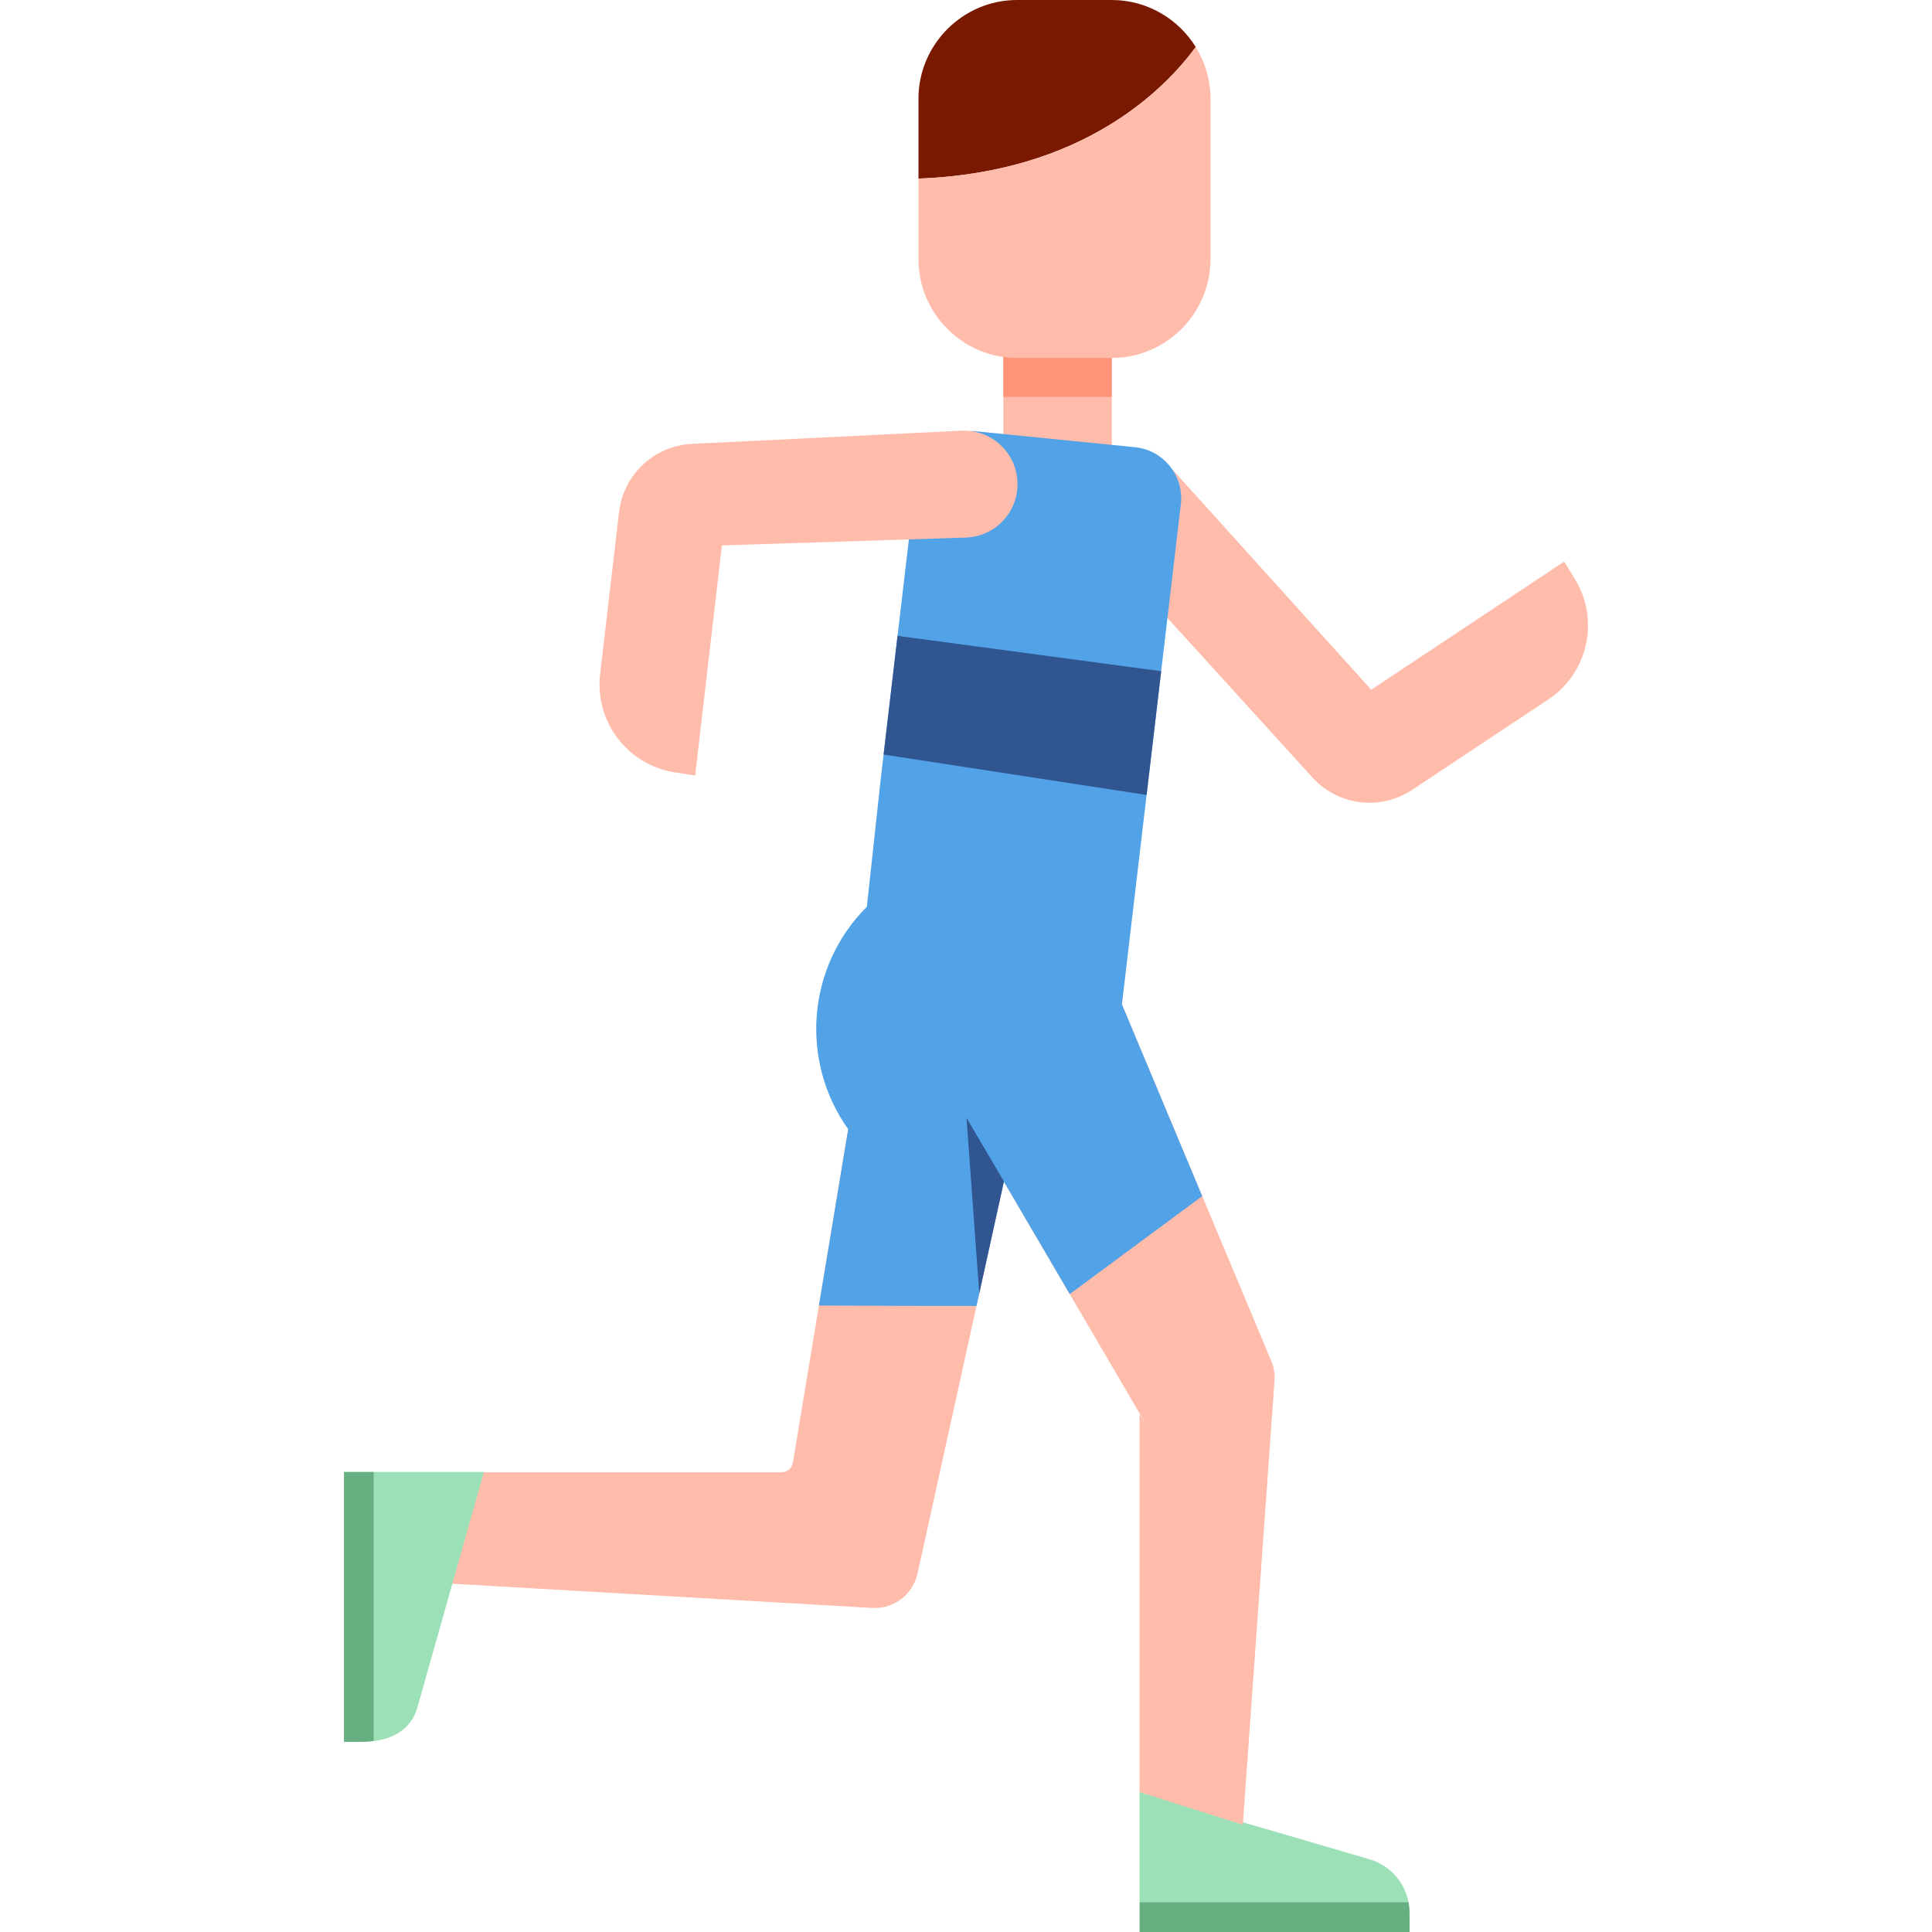
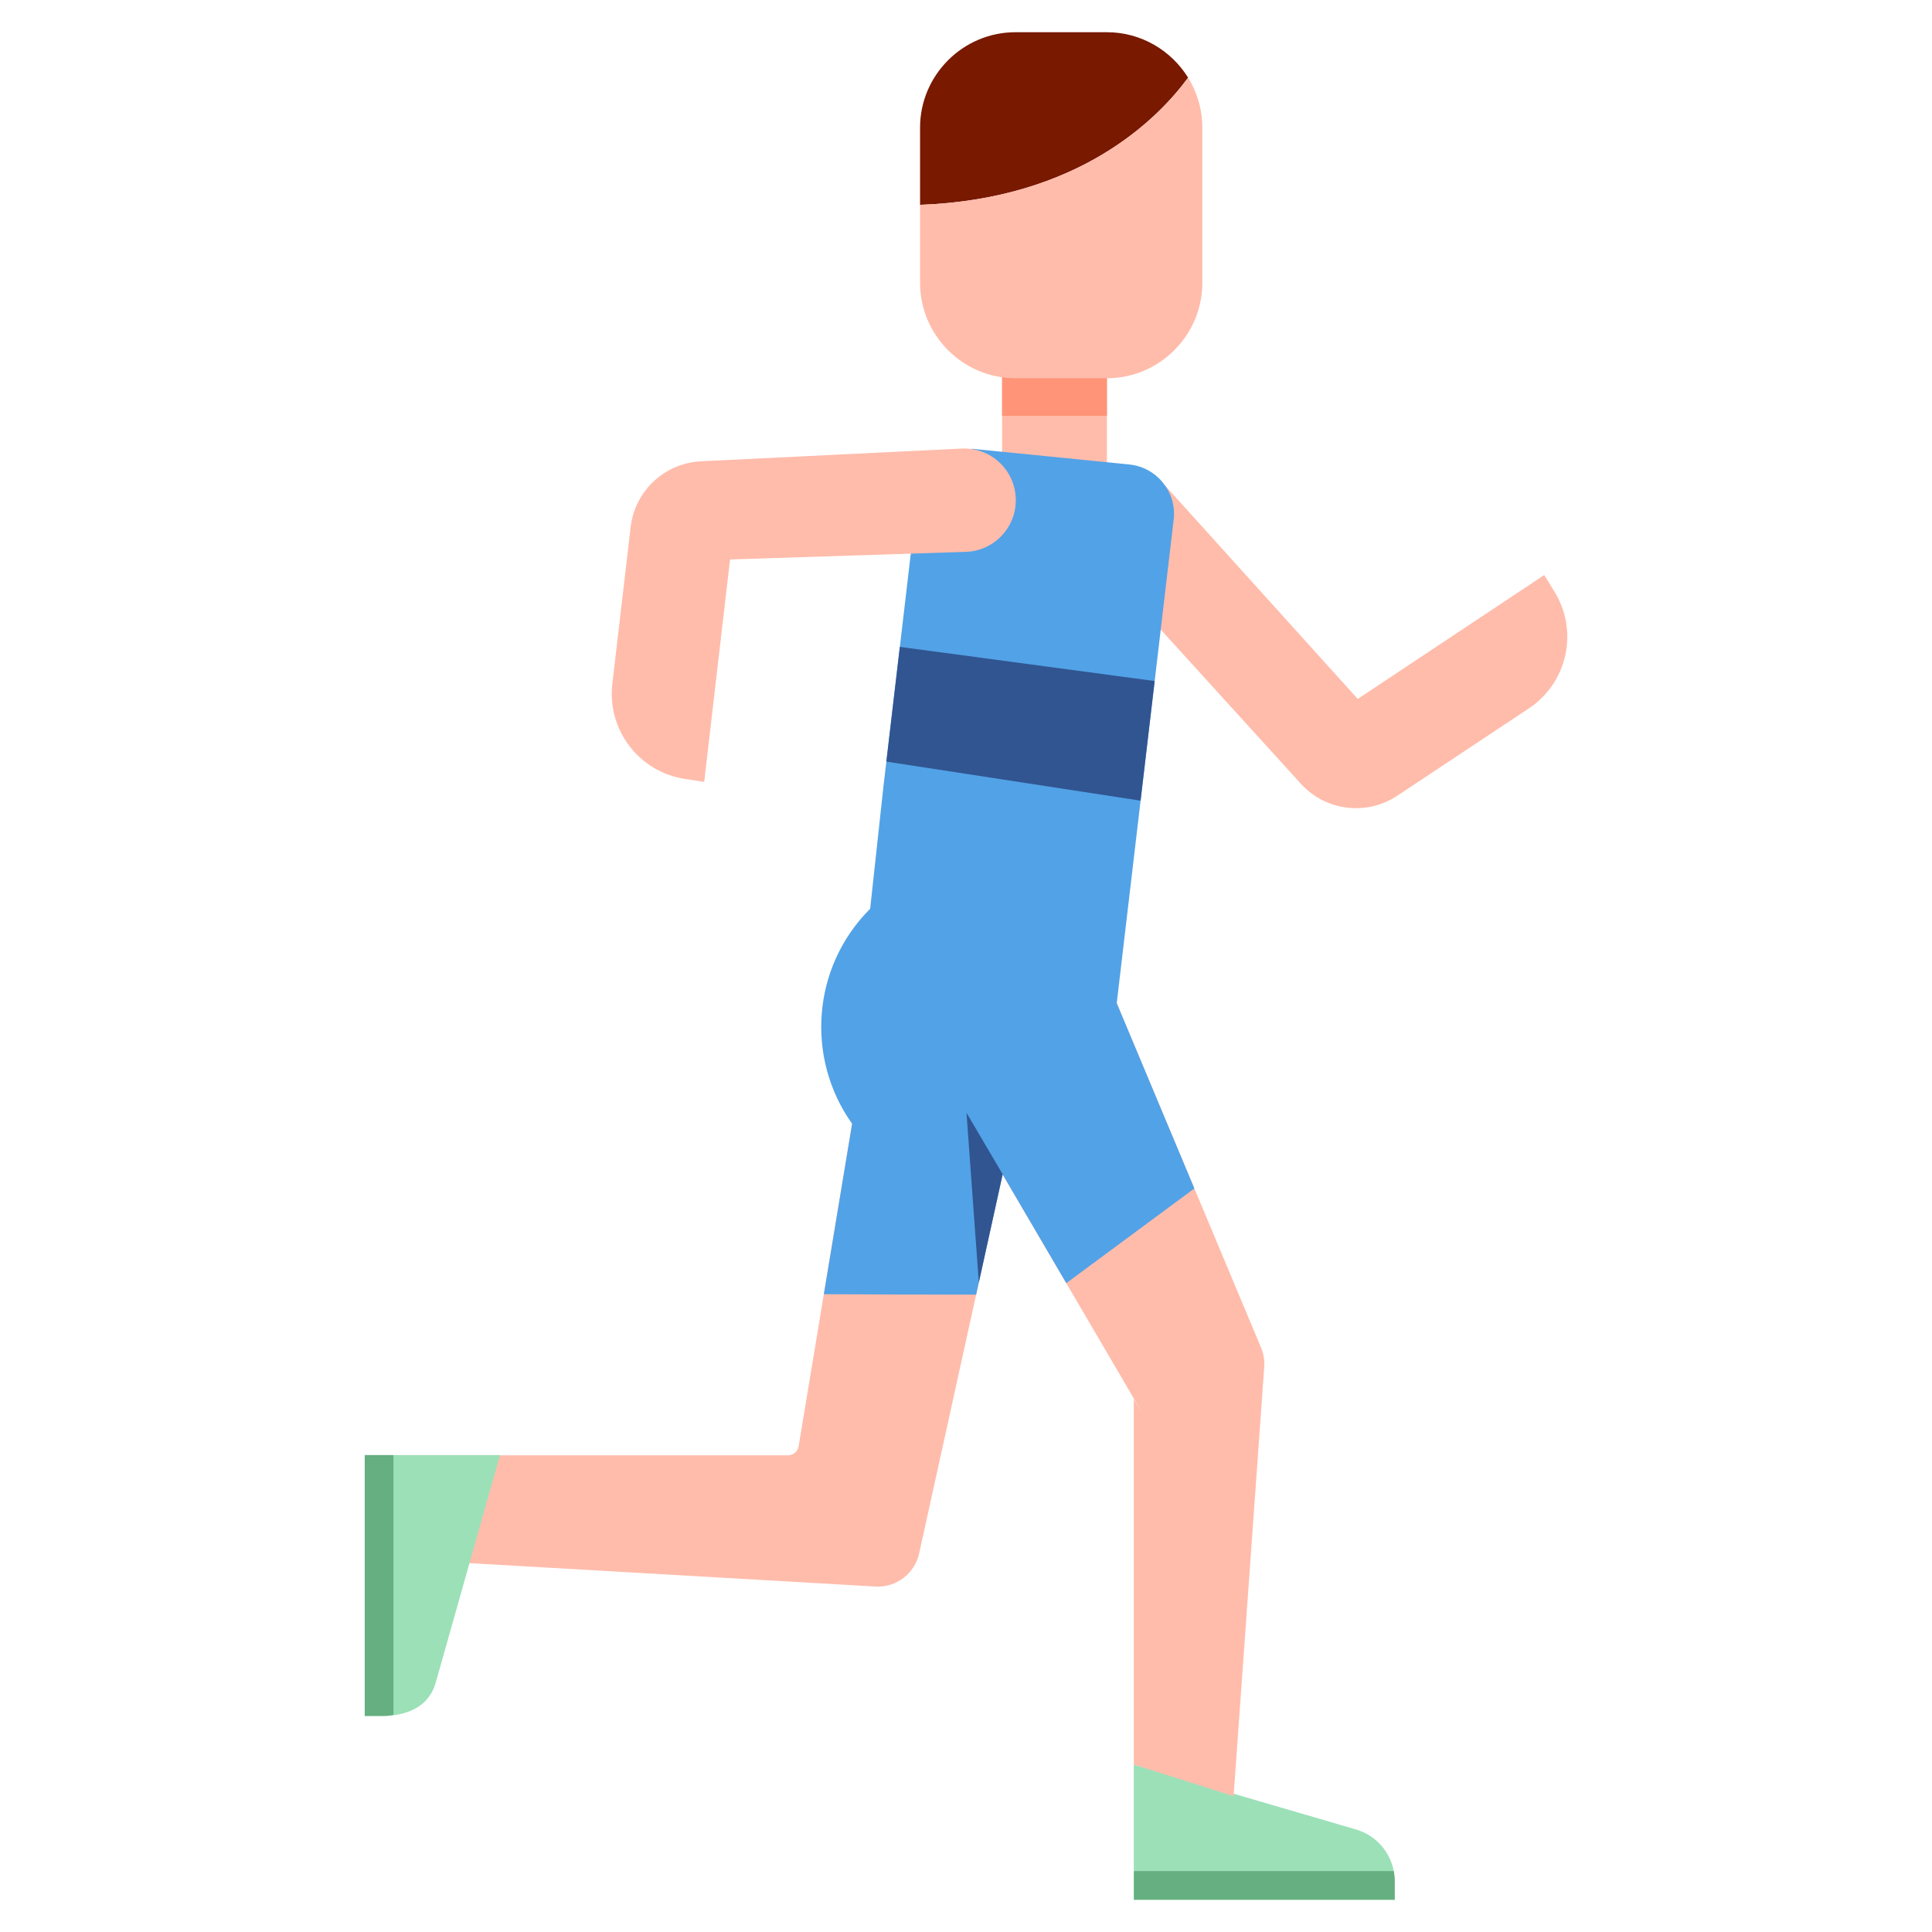
- <svg xmlns="http://www.w3.org/2000/svg" version="1.1" id="Layer_1" x="0px" y="0px" viewBox="0 0 512.001 512.001" style="enable-background:new 0 0 512.001 512.001;" xml:space="preserve">
-   <rect x="265.896" y="81.464" style="fill:#FFBCAB;" width="28.74" height="42.814" />
-   <rect x="265.896" y="81.464" style="fill:#FF9478;" width="28.74" height="23.717" />
+ <svg xmlns="http://www.w3.org/2000/svg" version="1.1" id="Layer_1" x="0px" y="0px" width="600px" height="600px" viewBox="6 96 600 600" enable-background="new 6 96 600 600" xml:space="preserve">
+   <rect x="317.211" y="198.288" fill="#FFBCAB" width="32.558" height="48.5" />
+   <rect x="317.211" y="198.288" fill="#FF9478" width="32.558" height="26.866" />
  <g>
-     <path style="fill:#FFBCAB;" d="M310.573,124.277l52.826,58.506l51.127-33.969l2.837,4.626c6.628,10.809,3.511,24.926-7.054,31.938   l-36.191,24.018c-8.336,5.456-19.392,4.104-26.169-3.198l-40.958-45.066L310.573,124.277z" />
-     <path style="fill:#FFBCAB;" d="M243.154,417.033l29.898-135.746l-48.276,17.967l-14.664,88.41   c-0.238,1.437-1.481,2.491-2.938,2.491h-80.075l-8.958,29.449l113.014,6.516C236.843,426.449,241.928,422.597,243.154,417.033z" />
+     <path fill="#FFBCAB" d="M367.822,246.786l59.841,66.275l57.916-38.48l3.214,5.24c7.508,12.245,3.978,28.236-7.991,36.179   l-40.996,27.208c-9.444,6.18-21.968,4.649-29.645-3.623l-46.398-51.051L367.822,246.786z" />
+     <path fill="#FFBCAB" d="M291.449,578.42l33.869-153.772L270.631,445l-16.612,100.151c-0.27,1.628-1.677,2.821-3.328,2.821h-90.709   l-10.147,33.36l128.022,7.381C284.3,589.087,290.061,584.724,291.449,578.42z" />
  </g>
-   <path style="fill:#9CE0B8;" d="M91.161,461.606v-71.528h37.084l-17.662,62.528c-1.921,6.573-7.947,9-14.795,9H91.161z" />
-   <path style="fill:#781900;" d="M316.886,12.46C312.268,4.999,304.008,0,294.636,0h-25.08c-14.383,0-26.152,11.768-26.152,26.152  v21.176C287.151,45.728,308.797,23.493,316.886,12.46z" />
-   <path style="fill:#FFBCAB;" d="M243.404,47.327v21.384c0,14.383,11.768,26.152,26.152,26.152h25.08  c14.383,0,26.152-11.768,26.152-26.152V26.152c0-5.01-1.432-9.702-3.9-13.691C308.797,23.493,287.151,45.728,243.404,47.327z" />
-   <path style="fill:#9CE0B8;" d="M373.526,512h-71.528v-37.083l60.925,17.804c6.283,1.836,10.603,7.598,10.603,14.145V512z" />
-   <path style="fill:#FFBCAB;" d="M329.36,483.575l-27.362-8.658V374.732l2.432,3.969l-57.162-97.604l50.053-14.909l39.581,94.474  c0.692,1.652,0.987,3.445,0.859,5.232L329.36,483.575z" />
-   <path style="fill:#52A2E7;" d="M318.605,316.987l-21.283-50.801l15.642-132.803c0.743-7.436-4.733-14.127-12.169-14.87  l-43.225-4.319l-16.706,28.754l-7.487,63.715l-3.652,33.637c-16.056,16.056-17.697,41.054-4.947,58.952l-0.003,0.001l-7.75,46.721  c11.206,0.06,29.921,0.145,41.753,0.117l7.257-32.95l17.457,29.808L318.605,316.987z" />
+   <path fill="#9CE0B8" d="M119.271,628.913v-81.027h42.009l-20.008,70.832c-2.176,7.445-9.002,10.195-16.759,10.195H119.271z" />
+   <path fill="#781900" d="M374.974,120.119c-5.232-8.451-14.589-14.114-25.205-14.114h-28.411c-16.293,0-29.625,13.331-29.625,29.625  v23.988C341.288,157.806,365.81,132.618,374.974,120.119z" />
+   <path fill="#FFBCAB" d="M291.732,159.617v24.224c0,16.293,13.331,29.625,29.625,29.625h28.411c16.293,0,29.625-13.331,29.625-29.625  v-48.21c0-5.675-1.623-10.99-4.419-15.51C365.81,132.618,341.288,157.806,291.732,159.617z" />
+   <path fill="#9CE0B8" d="M439.135,685.999h-81.027v-42.008l69.017,20.168c7.117,2.08,12.011,8.607,12.011,16.023V685.999  L439.135,685.999z" />
+   <path fill="#FFBCAB" d="M389.104,653.8l-30.996-9.809V530.502l2.755,4.496l-64.753-110.566l56.7-16.89l44.837,107.021  c0.784,1.872,1.118,3.903,0.974,5.927L389.104,653.8z" />
+   <path fill="#52A2E7" d="M376.92,465.087l-24.109-57.546l17.719-150.44c0.843-8.423-5.36-16.003-13.784-16.845l-48.966-4.893  l-18.924,32.573l-8.481,72.177l-4.137,38.104c-18.188,18.188-20.047,46.507-5.604,66.781l-0.003,0.001l-8.779,52.925  c12.694,0.069,33.895,0.165,47.298,0.134l8.22-37.326l19.775,33.767L376.92,465.087z" />
  <g>
-     <path style="fill:#315591;" d="M237.861,168.506c0.041-0.349-3.697,31.459-3.697,31.459l69.696,10.71l3.863-32.797L237.861,168.506   z" />
+     <path fill="#315591" d="M285.453,296.889c0.047-0.395-4.188,35.636-4.188,35.636l78.952,12.133l4.376-37.153L285.453,296.889z" />
  </g>
-   <g style="opacity:0.46;">
-     <path style="fill:#24763D;" d="M302.027,504.137v7.864h71.528v-5.135c0-0.929-0.096-1.84-0.263-2.729H302.027z" />
+   <g opacity="0.46">
+     <path fill="#24763D" d="M358.14,677.092V686h81.027v-5.817c0-1.052-0.107-2.084-0.297-3.091H358.14z" />
  </g>
-   <g style="opacity:0.46;">
-     <path style="fill:#24763D;" d="M99.025,390.079h-7.864v71.528h5.135c0.929,0,1.841-0.096,2.729-0.263V390.079z" />
+   <g opacity="0.46">
+     <path fill="#24763D" d="M128.18,547.887h-8.908v81.027h5.816c1.053,0,2.086-0.109,3.092-0.298V547.887z" />
  </g>
-   <path style="fill:#FFBCAB;" d="M255.942,142.459l-64.63,2.087l-7.086,60.974l-5.315-0.814c-12.561-1.924-21.344-13.447-19.87-26.069  l5.03-43.093c1.219-9.888,9.391-17.456,19.342-17.915l71.379-3.485c7.91-0.386,14.601,5.786,14.853,13.702l0,0  C269.895,135.665,263.761,142.206,255.942,142.459z" />
-   <polygon style="fill:#315591;" points="256.133,296.233 259.513,342.753 266.048,313.084 " />
-   <g>
- </g>
-   <g>
- </g>
-   <g>
- </g>
-   <g>
- </g>
-   <g>
- </g>
-   <g>
- </g>
-   <g>
- </g>
-   <g>
- </g>
-   <g>
- </g>
-   <g>
- </g>
-   <g>
- </g>
-   <g>
- </g>
-   <g>
- </g>
-   <g>
- </g>
-   <g>
- </g>
+   <path fill="#FFBCAB" d="M305.936,267.383l-73.213,2.364l-8.027,69.072l-6.021-0.922c-14.229-2.18-24.178-15.233-22.508-29.531  l5.698-48.816c1.381-11.201,10.638-19.774,21.911-20.294l80.858-3.947c8.961-0.438,16.54,6.554,16.826,15.521l0,0  C321.742,259.686,314.793,267.096,305.936,267.383z" />
+   <polygon fill="#315591" points="306.151,441.578 309.98,494.276 317.384,460.666 " />
</svg>
